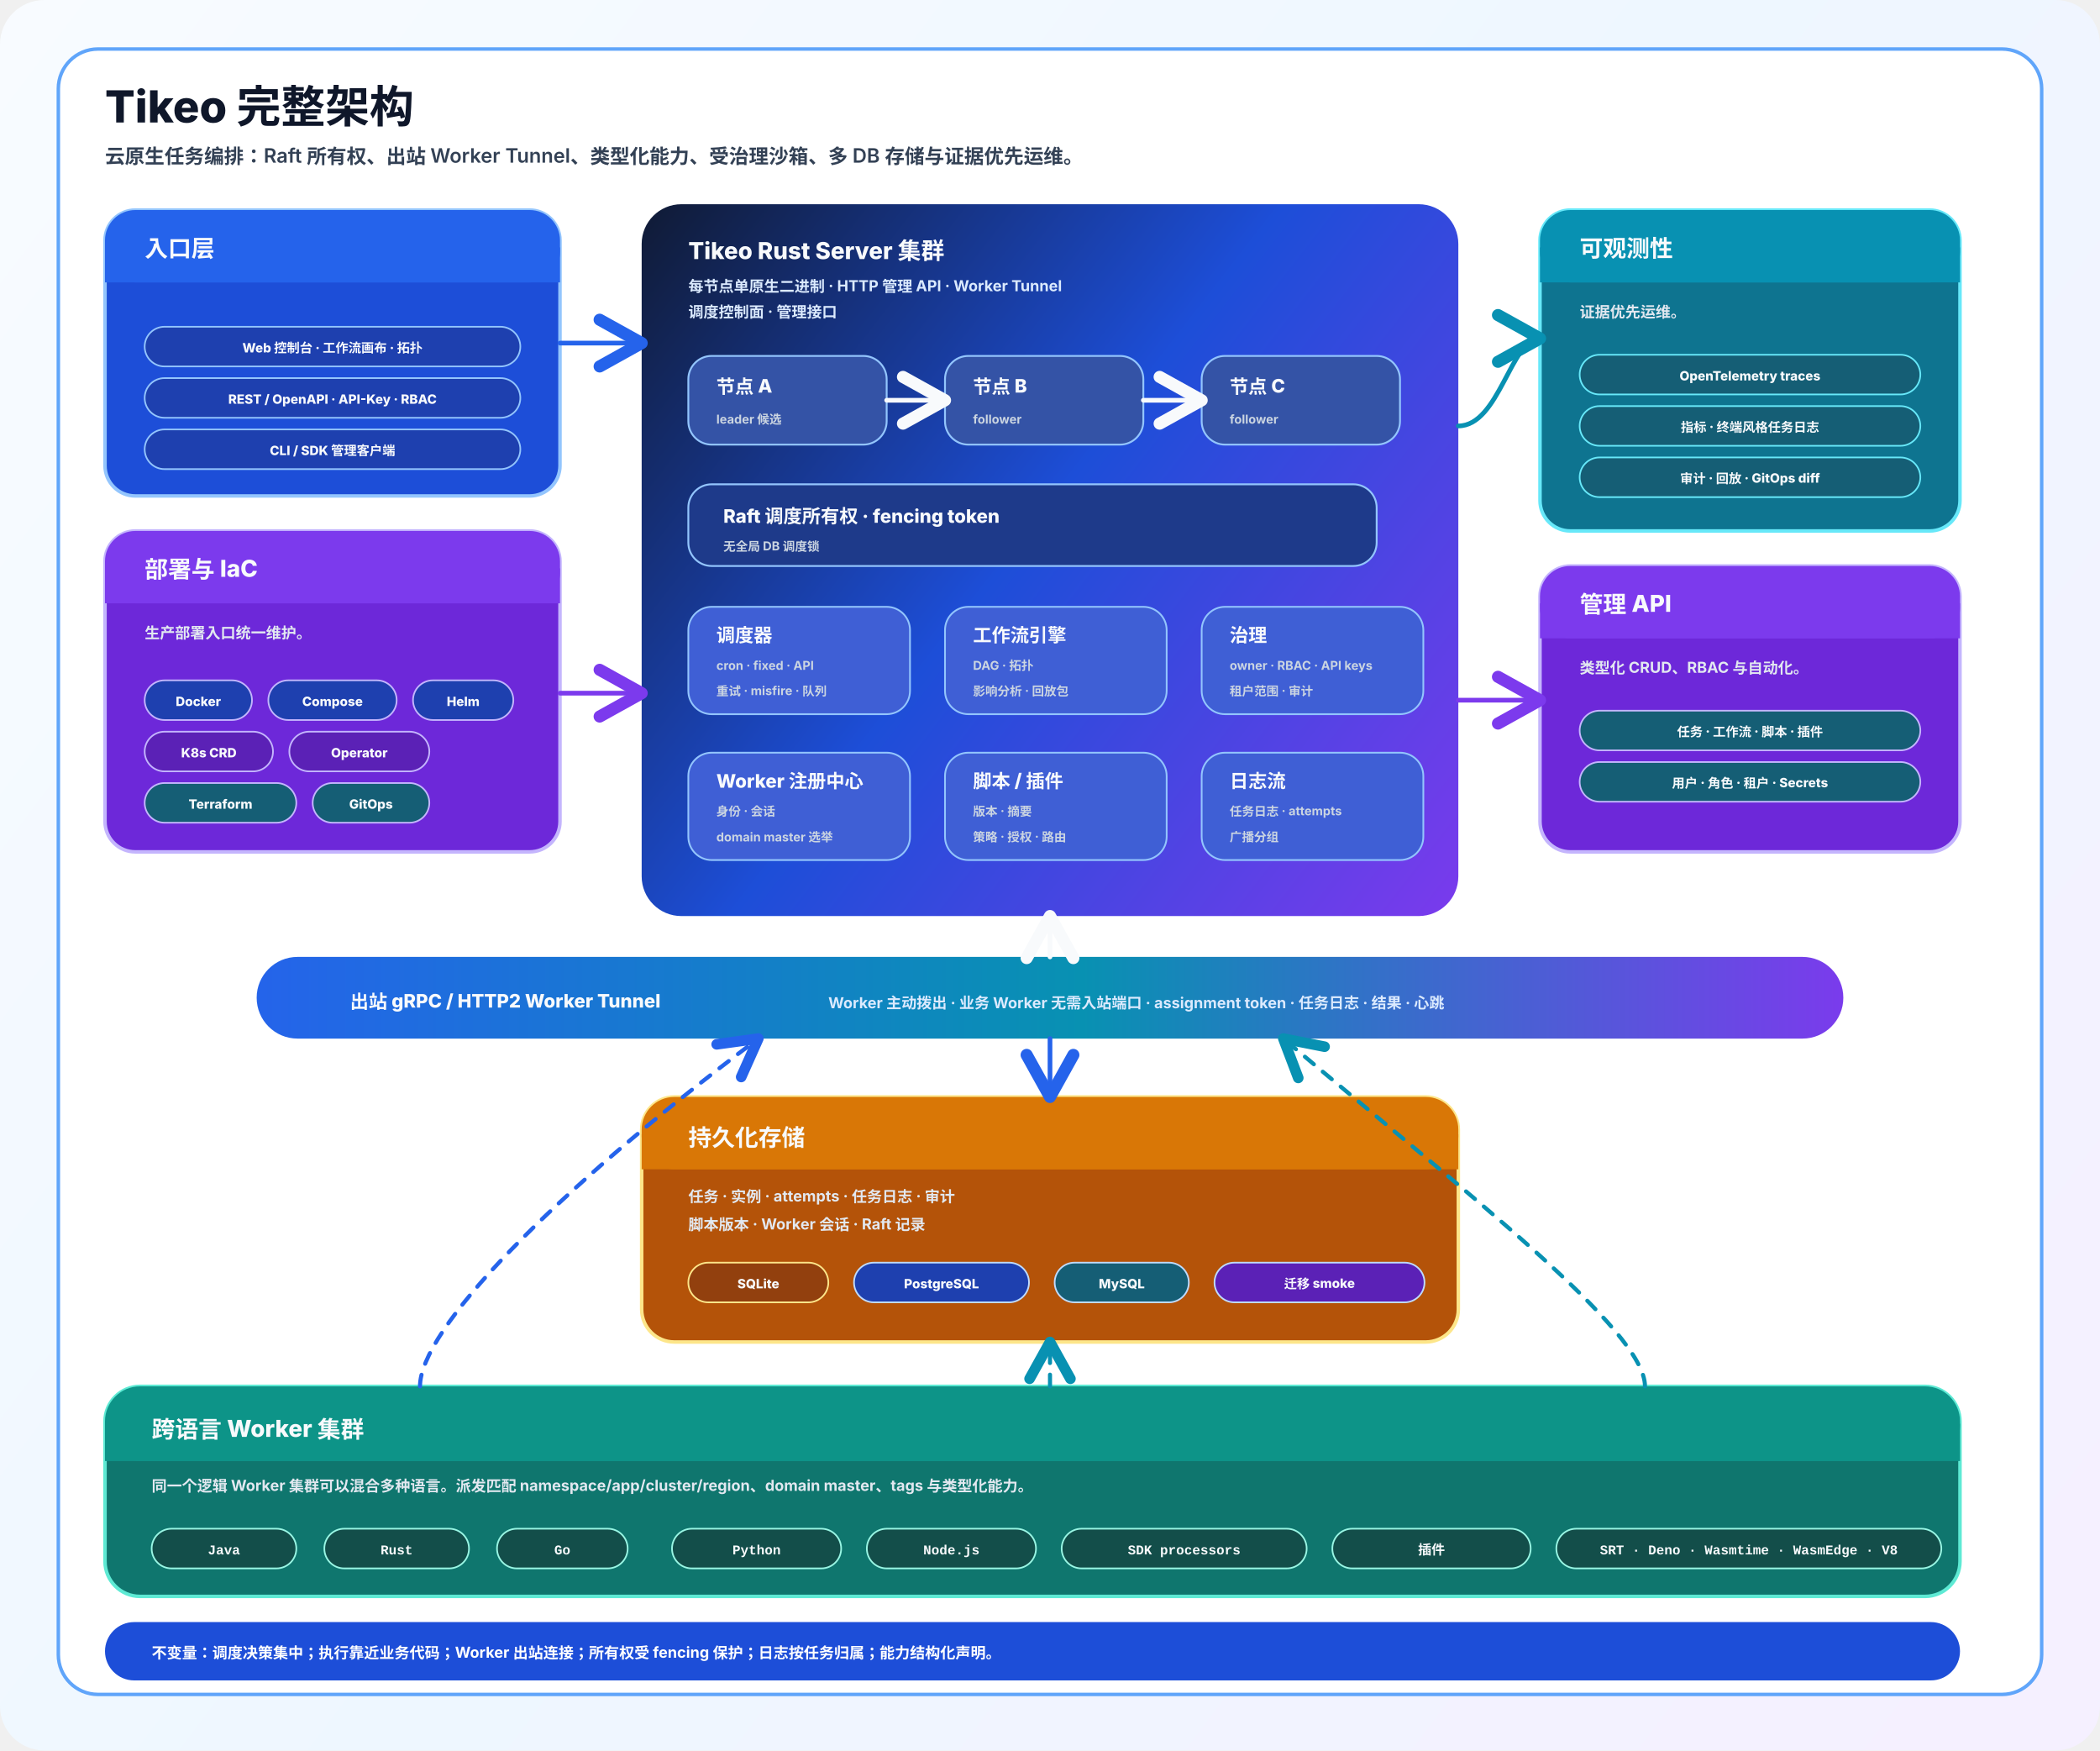
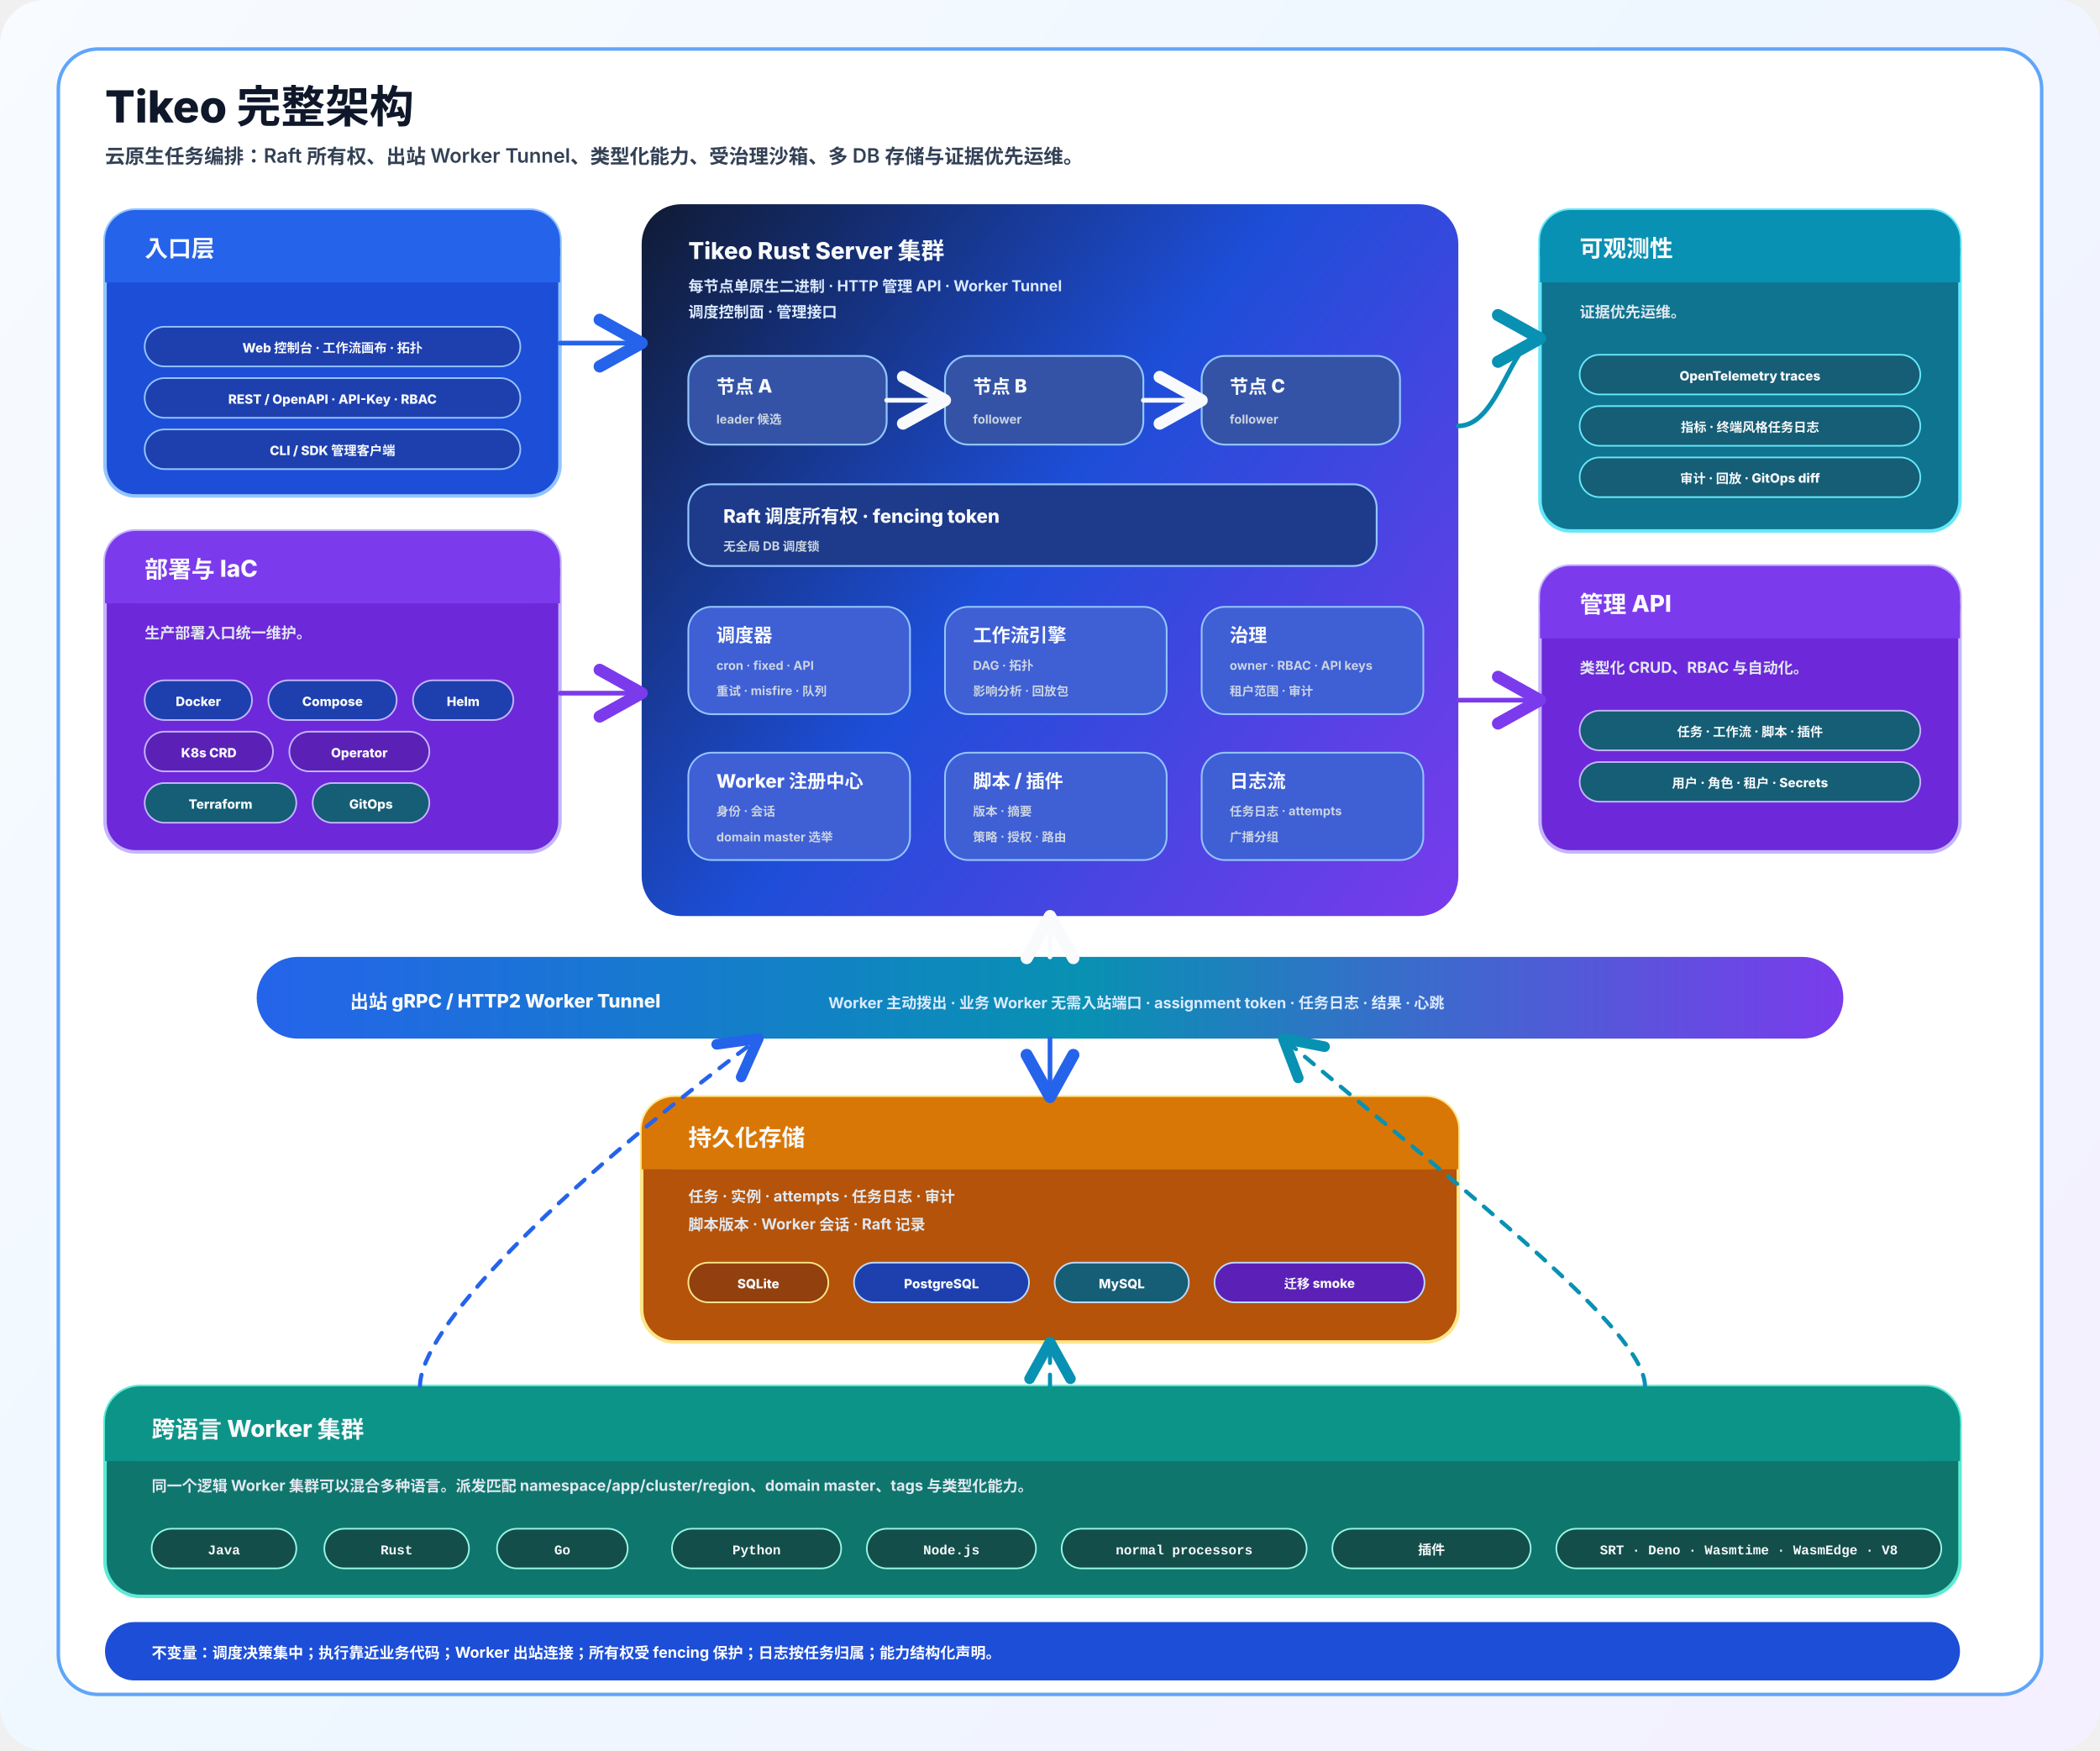
<svg xmlns="http://www.w3.org/2000/svg" width="1800" height="1500" viewBox="0 0 1800 1500" fill="none" role="img" aria-labelledby="title desc">
  <defs>
    <linearGradient id="bg" x1="0" y1="0" x2="1800" y2="1360" gradientUnits="userSpaceOnUse">
      <stop stop-color="#f8fbff" />
      <stop offset="0.52" stop-color="#eef7ff" />
      <stop offset="1" stop-color="#f5f0ff" />
    </linearGradient>
    <linearGradient id="serverGrad" x1="520" y1="170" x2="1280" y2="760" gradientUnits="userSpaceOnUse">
      <stop stop-color="#0f172a" />
      <stop offset="0.48" stop-color="#1d4ed8" />
      <stop offset="1" stop-color="#7c3aed" />
    </linearGradient>
    <linearGradient id="tunnelGrad" x1="210" y1="780" x2="1590" y2="780" gradientUnits="userSpaceOnUse">
      <stop stop-color="#2563eb" />
      <stop offset="0.52" stop-color="#0891b2" />
      <stop offset="1" stop-color="#7c3aed" />
    </linearGradient>
    <marker id="arrowBlue" markerWidth="14" markerHeight="14" refX="11" refY="7" orient="auto" markerUnits="strokeWidth">
      <path d="M2 2L11 7L2 12" stroke="#2563eb" stroke-width="2.6" stroke-linecap="round" stroke-linejoin="round" />
    </marker>
    <marker id="arrowCyan" markerWidth="14" markerHeight="14" refX="11" refY="7" orient="auto" markerUnits="strokeWidth">
      <path d="M2 2L11 7L2 12" stroke="#0891b2" stroke-width="2.6" stroke-linecap="round" stroke-linejoin="round" />
    </marker>
    <marker id="arrowViolet" markerWidth="14" markerHeight="14" refX="11" refY="7" orient="auto" markerUnits="strokeWidth">
      <path d="M2 2L11 7L2 12" stroke="#7c3aed" stroke-width="2.6" stroke-linecap="round" stroke-linejoin="round" />
    </marker>
    <marker id="arrowWhite" markerWidth="14" markerHeight="14" refX="11" refY="7" orient="auto" markerUnits="strokeWidth">
      <path d="M2 2L11 7L2 12" stroke="#f8fafc" stroke-width="2.6" stroke-linecap="round" stroke-linejoin="round" />
    </marker>
    <style>
      .title{font:800 38px ui-sans-serif,system-ui,-apple-system,BlinkMacSystemFont,"Segoe UI",sans-serif;fill:#0f172a}
      .subtitle{font:600 17px ui-sans-serif,system-ui,-apple-system,BlinkMacSystemFont,"Segoe UI",sans-serif;fill:#334155}
      .section{font:800 20px ui-sans-serif,system-ui,-apple-system,BlinkMacSystemFont,"Segoe UI",sans-serif;fill:#f8fafc}
      .label{font:800 16px ui-sans-serif,system-ui,-apple-system,BlinkMacSystemFont,"Segoe UI",sans-serif;fill:#f8fafc}
      .body{font:650 13px ui-sans-serif,system-ui,-apple-system,BlinkMacSystemFont,"Segoe UI",sans-serif;fill:#e2e8f0}
      .small{font:700 11.5px ui-sans-serif,system-ui,-apple-system,BlinkMacSystemFont,"Segoe UI",sans-serif;fill:#e2e8f0}
      .tiny{font:700 10.5px ui-sans-serif,system-ui,-apple-system,BlinkMacSystemFont,"Segoe UI",sans-serif;fill:#cbd5e1}
      .mono{font:800 11.5px ui-monospace,SFMono-Regular,Menlo,Monaco,Consolas,"Liberation Mono",monospace;fill:#f8fafc}
      .white{fill:#fff}.muted{fill:#dbeafe}.darkText{fill:#0f172a}
      .chipText{font:800 11px ui-sans-serif,system-ui,-apple-system,BlinkMacSystemFont,"Segoe UI",sans-serif;fill:#f8fafc}
      .lineBlue{stroke:#2563eb;stroke-width:4;stroke-linecap:round;marker-end:url(#arrowBlue)}
      .lineCyan{stroke:#0891b2;stroke-width:4;stroke-linecap:round;marker-end:url(#arrowCyan)}
      .lineViolet{stroke:#7c3aed;stroke-width:4;stroke-linecap:round;marker-end:url(#arrowViolet)}
      .lineWhite{stroke:#f8fafc;stroke-width:4;stroke-linecap:round;marker-end:url(#arrowWhite)}
      .dashBlue{stroke:#2563eb;stroke-width:3.5;stroke-linecap:round;stroke-dasharray:10 10;marker-end:url(#arrowBlue)}
      .dashCyan{stroke:#0891b2;stroke-width:3.5;stroke-linecap:round;stroke-dasharray:10 10;marker-end:url(#arrowCyan)}
    </style>
  </defs>
  <rect width="1800" height="1500" rx="38" fill="url(#bg)" />
  <rect x="50" y="42" width="1700" height="1410" rx="34" fill="#ffffff" stroke="#60a5fa" stroke-width="3" />
  <text x="90" y="105" class="title">Tikeo 完整架构</text>
  <text x="90" y="140" class="subtitle">云原生任务编排：Raft 所有权、出站 Worker Tunnel、类型化能力、受治理沙箱、多 DB 存储与证据优先运维。</text>
  <g>
    <rect x="90" y="180" width="390" height="245" rx="26" fill="#1d4ed8" stroke="#93c5fd" stroke-width="3" />
    <rect x="90" y="180" width="390" height="62" rx="26" fill="#2563eb" />
    <rect x="90" y="212" width="390" height="30" fill="#2563eb" />
    <text x="124" y="220" class="section">入口层</text>
    <rect x="124" y="280" width="322" height="34" rx="17" fill="#1e40af" stroke="#93c5fd" stroke-width="1.4" />
    <text text-anchor="middle" x="285.0" y="302" class="chipText">Web 控制台 · 工作流画布 · 拓扑</text>
    <rect x="124" y="324" width="322" height="34" rx="17" fill="#1e40af" stroke="#93c5fd" stroke-width="1.4" />
    <text text-anchor="middle" x="285.0" y="346" class="chipText">REST / OpenAPI · API-Key · RBAC</text>
    <rect x="124" y="368" width="322" height="34" rx="17" fill="#1e40af" stroke="#93c5fd" stroke-width="1.4" />
    <text text-anchor="middle" x="285.0" y="390" class="chipText">CLI / SDK 管理客户端</text>
  </g>
  <g>
    <rect x="90" y="455" width="390" height="275" rx="26" fill="#6d28d9" stroke="#c4b5fd" stroke-width="3" />
    <rect x="90" y="455" width="390" height="62" rx="26" fill="#7c3aed" />
    <rect x="90" y="487" width="390" height="30" fill="#7c3aed" />
    <text x="124" y="495" class="section">部署与 IaC</text>
    <text x="124" y="547" class="body">生产部署入口统一维护。</text>
    <rect x="124" y="583" width="92" height="34" rx="17" fill="#1e40af" stroke="#c4b5fd" stroke-width="1.4" />
    <text text-anchor="middle" x="170.0" y="605" class="chipText">Docker</text>
    <rect x="230" y="583" width="110" height="34" rx="17" fill="#1e40af" stroke="#c4b5fd" stroke-width="1.4" />
    <text text-anchor="middle" x="285.0" y="605" class="chipText">Compose</text>
    <rect x="354" y="583" width="86" height="34" rx="17" fill="#1e40af" stroke="#c4b5fd" stroke-width="1.4" />
    <text text-anchor="middle" x="397.0" y="605" class="chipText">Helm</text>
    <rect x="124" y="627" width="110" height="34" rx="17" fill="#5b21b6" stroke="#c4b5fd" stroke-width="1.4" />
    <text text-anchor="middle" x="179.0" y="649" class="chipText">K8s CRD</text>
    <rect x="248" y="627" width="120" height="34" rx="17" fill="#5b21b6" stroke="#c4b5fd" stroke-width="1.4" />
    <text text-anchor="middle" x="308.0" y="649" class="chipText">Operator</text>
    <rect x="124" y="671" width="130" height="34" rx="17" fill="#155e75" stroke="#c4b5fd" stroke-width="1.4" />
    <text text-anchor="middle" x="189.0" y="693" class="chipText">Terraform</text>
    <rect x="268" y="671" width="100" height="34" rx="17" fill="#155e75" stroke="#c4b5fd" stroke-width="1.4" />
    <text text-anchor="middle" x="318.0" y="693" class="chipText">GitOps</text>
  </g>
  <g>
    <rect x="550" y="175" width="700" height="610" rx="34" fill="url(#serverGrad)" />
    <text x="590" y="222" class="section">Tikeo Rust Server 集群</text>
    <text x="590" y="250" class="body muted">每节点单原生二进制 · HTTP 管理 API · Worker Tunnel</text>
    <text x="590" y="272" class="body muted">调度控制面 · 管理接口</text>
    <rect x="590" y="305" width="170" height="76" rx="20" fill="#3453a6" stroke="#93c5fd" stroke-width="1.6" />
    <text x="614" y="337" class="label">节点 A</text>
    <text x="614" y="363" class="tiny">leader 候选</text>
    <rect x="810" y="305" width="170" height="76" rx="20" fill="#3453a6" stroke="#93c5fd" stroke-width="1.6" />
    <text x="834" y="337" class="label">节点 B</text>
    <text x="834" y="363" class="tiny">follower</text>
    <rect x="1030" y="305" width="170" height="76" rx="20" fill="#3453a6" stroke="#93c5fd" stroke-width="1.6" />
    <text x="1054" y="337" class="label">节点 C</text>
    <text x="1054" y="363" class="tiny">follower</text>
    <path d="M760 343C782 343 788 343 810 343" class="lineWhite" />
    <path d="M980 343C1002 343 1008 343 1030 343" class="lineWhite" />
    <rect x="590" y="415" width="590" height="70" rx="20" fill="#1e3a8a" stroke="#93c5fd" stroke-width="1.6" />
    <text x="620" y="448" class="label">Raft 调度所有权 · fencing token</text>
    <text x="620" y="472" class="tiny">无全局 DB 调度锁</text>
    <rect x="590" y="520" width="190" height="92" rx="20" fill="#3f5fd5" stroke="#93c5fd" stroke-width="1.5" />
    <text x="614" y="550" class="label">调度器</text>
    <text x="614" y="574" class="tiny">cron · fixed · API</text>
    <text x="614" y="596" class="tiny">重试 · misfire · 队列</text>
    <rect x="810" y="520" width="190" height="92" rx="20" fill="#3f5fd5" stroke="#93c5fd" stroke-width="1.5" />
    <text x="834" y="550" class="label">工作流引擎</text>
    <text x="834" y="574" class="tiny">DAG · 拓扑</text>
    <text x="834" y="596" class="tiny">影响分析 · 回放包</text>
    <rect x="1030" y="520" width="190" height="92" rx="20" fill="#3f5fd5" stroke="#93c5fd" stroke-width="1.5" />
    <text x="1054" y="550" class="label">治理</text>
    <text x="1054" y="574" class="tiny">owner · RBAC · API keys</text>
    <text x="1054" y="596" class="tiny">租户范围 · 审计</text>
    <rect x="590" y="645" width="190" height="92" rx="20" fill="#3f5fd5" stroke="#93c5fd" stroke-width="1.5" />
    <text x="614" y="675" class="label">Worker 注册中心</text>
    <text x="614" y="699" class="tiny">身份 · 会话</text>
    <text x="614" y="721" class="tiny">domain master 选举</text>
    <rect x="810" y="645" width="190" height="92" rx="20" fill="#3f5fd5" stroke="#93c5fd" stroke-width="1.5" />
    <text x="834" y="675" class="label">脚本 / 插件</text>
    <text x="834" y="699" class="tiny">版本 · 摘要</text>
    <text x="834" y="721" class="tiny">策略 · 授权 · 路由</text>
    <rect x="1030" y="645" width="190" height="92" rx="20" fill="#3f5fd5" stroke="#93c5fd" stroke-width="1.5" />
    <text x="1054" y="675" class="label">日志流</text>
    <text x="1054" y="699" class="tiny">任务日志 · attempts</text>
    <text x="1054" y="721" class="tiny">广播分组</text>
  </g>
  <path d="M480 294C506 294 522 294 550 294" class="lineBlue" />
  <path d="M480 594C510 594 525 594 550 594" class="lineViolet" />
  <g>
    <rect x="1320" y="180" width="360" height="275" rx="26" fill="#0e7490" stroke="#67e8f9" stroke-width="3" />
    <rect x="1320" y="180" width="360" height="62" rx="26" fill="#0891b2" />
    <rect x="1320" y="212" width="360" height="30" fill="#0891b2" />
    <text x="1354" y="220" class="section">可观测性</text>
    <text x="1354" y="272" class="body">证据优先运维。</text>
    <rect x="1354" y="304" width="292" height="34" rx="17" fill="#155e75" stroke="#67e8f9" stroke-width="1.4" />
    <text text-anchor="middle" x="1500.0" y="326" class="chipText">OpenTelemetry traces</text>
    <rect x="1354" y="348" width="292" height="34" rx="17" fill="#155e75" stroke="#67e8f9" stroke-width="1.4" />
    <text text-anchor="middle" x="1500.0" y="370" class="chipText">指标 · 终端风格任务日志</text>
    <rect x="1354" y="392" width="292" height="34" rx="17" fill="#155e75" stroke="#67e8f9" stroke-width="1.4" />
    <text text-anchor="middle" x="1500.0" y="414" class="chipText">审计 · 回放 · GitOps diff</text>
  </g>
  <g>
    <rect x="1320" y="485" width="360" height="245" rx="26" fill="#6d28d9" stroke="#c4b5fd" stroke-width="3" />
    <rect x="1320" y="485" width="360" height="62" rx="26" fill="#7c3aed" />
    <rect x="1320" y="517" width="360" height="30" fill="#7c3aed" />
    <text x="1354" y="525" class="section">管理 API</text>
    <text x="1354" y="577" class="body">类型化 CRUD、RBAC 与自动化。</text>
    <rect x="1354" y="609" width="292" height="34" rx="17" fill="#155e75" stroke="#c4b5fd" stroke-width="1.4" />
    <text text-anchor="middle" x="1500.0" y="631" class="chipText">任务 · 工作流 · 脚本 · 插件</text>
    <rect x="1354" y="653" width="292" height="34" rx="17" fill="#155e75" stroke="#c4b5fd" stroke-width="1.4" />
    <text text-anchor="middle" x="1500.0" y="675" class="chipText">用户 · 角色 · 租户 · Secrets</text>
  </g>
  <path d="M1250 365C1285 365 1295 290 1320 290" class="lineCyan" />
  <path d="M1250 600C1286 600 1298 600 1320 600" class="lineViolet" />
  <g>
    <rect x="220" y="820" width="1360" height="70" rx="35" fill="url(#tunnelGrad)" />
    <text x="300" y="864" class="label">出站 gRPC / HTTP2 Worker Tunnel</text>
    <text x="710" y="864" class="body muted">Worker 主动拨出 · 业务 Worker 无需入站端口 · assignment token · 任务日志 · 结果 · 心跳</text>
  </g>
  <path d="M900 820C900 805 900 800 900 785" class="lineWhite" />
  <g>
    <rect x="550" y="940" width="700" height="210" rx="28" fill="#b45309" stroke="#fde68a" stroke-width="3" />
    <rect x="550" y="940" width="700" height="62" rx="28" fill="#d97706" />
    <rect x="550" y="972" width="700" height="30" fill="#d97706" />
    <text x="590" y="982" class="section">持久化存储</text>
    <text x="590" y="1030" class="body">任务 · 实例 · attempts · 任务日志 · 审计</text>
    <text x="590" y="1054" class="body">脚本版本 · Worker 会话 · Raft 记录</text>
    <rect x="590" y="1082" width="120" height="34" rx="17" fill="#92400e" stroke="#fde68a" stroke-width="1.4" />
    <text text-anchor="middle" x="650.0" y="1104" class="chipText">SQLite</text>
    <rect x="732" y="1082" width="150" height="34" rx="17" fill="#1e40af" stroke="#bfdbfe" stroke-width="1.4" />
    <text text-anchor="middle" x="807.0" y="1104" class="chipText">PostgreSQL</text>
    <rect x="904" y="1082" width="115" height="34" rx="17" fill="#155e75" stroke="#bfdbfe" stroke-width="1.4" />
    <text text-anchor="middle" x="961.5" y="1104" class="chipText">MySQL</text>
    <rect x="1041" y="1082" width="180" height="34" rx="17" fill="#5b21b6" stroke="#bfdbfe" stroke-width="1.4" />
    <text text-anchor="middle" x="1131.0" y="1104" class="chipText">迁移 smoke</text>
  </g>
  <path d="M900 890V940" class="lineBlue" />
  <g>
    <rect x="90" y="1188" width="1590" height="180" rx="30" fill="#0f766e" stroke="#5eead4" stroke-width="3" />
    <rect x="90" y="1188" width="1590" height="64" rx="30" fill="#0d9488" />
    <rect x="90" y="1220" width="1590" height="32" fill="#0d9488" />
    <text x="130" y="1232" class="section">跨语言 Worker 集群</text>
    <text x="130" y="1278" class="body">同一个逻辑 Worker 集群可以混合多种语言。派发匹配 namespace/app/cluster/region、domain master、tags 与类型化能力。</text>
    <rect x="130" y="1310" width="124" height="34" rx="17" fill="#134e4a" stroke="#99f6e4" stroke-width="1.4" />
    <text text-anchor="middle" x="192.0" y="1332" class="mono">Java</text>
    <rect x="278" y="1310" width="124" height="34" rx="17" fill="#134e4a" stroke="#99f6e4" stroke-width="1.4" />
    <text text-anchor="middle" x="340.0" y="1332" class="mono">Rust</text>
    <rect x="426" y="1310" width="112" height="34" rx="17" fill="#134e4a" stroke="#99f6e4" stroke-width="1.4" />
    <text text-anchor="middle" x="482.0" y="1332" class="mono">Go</text>
    <rect x="576" y="1310" width="145" height="34" rx="17" fill="#134e4a" stroke="#99f6e4" stroke-width="1.4" />
    <text text-anchor="middle" x="648.5" y="1332" class="mono">Python</text>
    <rect x="743" y="1310" width="145" height="34" rx="17" fill="#134e4a" stroke="#99f6e4" stroke-width="1.4" />
    <text text-anchor="middle" x="815.5" y="1332" class="mono">Node.js</text>
    <rect x="910" y="1310" width="210" height="34" rx="17" fill="#134e4a" stroke="#99f6e4" stroke-width="1.4" />
-     <text text-anchor="middle" x="1015.0" y="1332" class="mono">SDK processors</text>
+     <text text-anchor="middle" x="1015.0" y="1332" class="mono">normal processors</text>
    <rect x="1142" y="1310" width="170" height="34" rx="17" fill="#134e4a" stroke="#99f6e4" stroke-width="1.4" />
    <text text-anchor="middle" x="1227.0" y="1332" class="mono">插件</text>
    <rect x="1334" y="1310" width="330" height="34" rx="17" fill="#134e4a" stroke="#99f6e4" stroke-width="1.4" />
    <text text-anchor="middle" x="1499.0" y="1332" class="mono">SRT · Deno · Wasmtime · WasmEdge · V8</text>
  </g>
  <path d="M900 1188C900 1168 900 1164 900 1150" class="dashCyan" />
  <path d="M360 1188C360 1140 470 1025 650 890" class="dashBlue" />
  <path d="M1410 1188C1410 1140 1260 1025 1100 890" class="dashCyan" />
  <rect x="90" y="1390" width="1590" height="50" rx="25" fill="#1d4ed8" />
  <text x="130" y="1421" class="body white">不变量：调度决策集中；执行靠近业务代码；Worker 出站连接；所有权受 fencing 保护；日志按任务归属；能力结构化声明。</text>
</svg>
